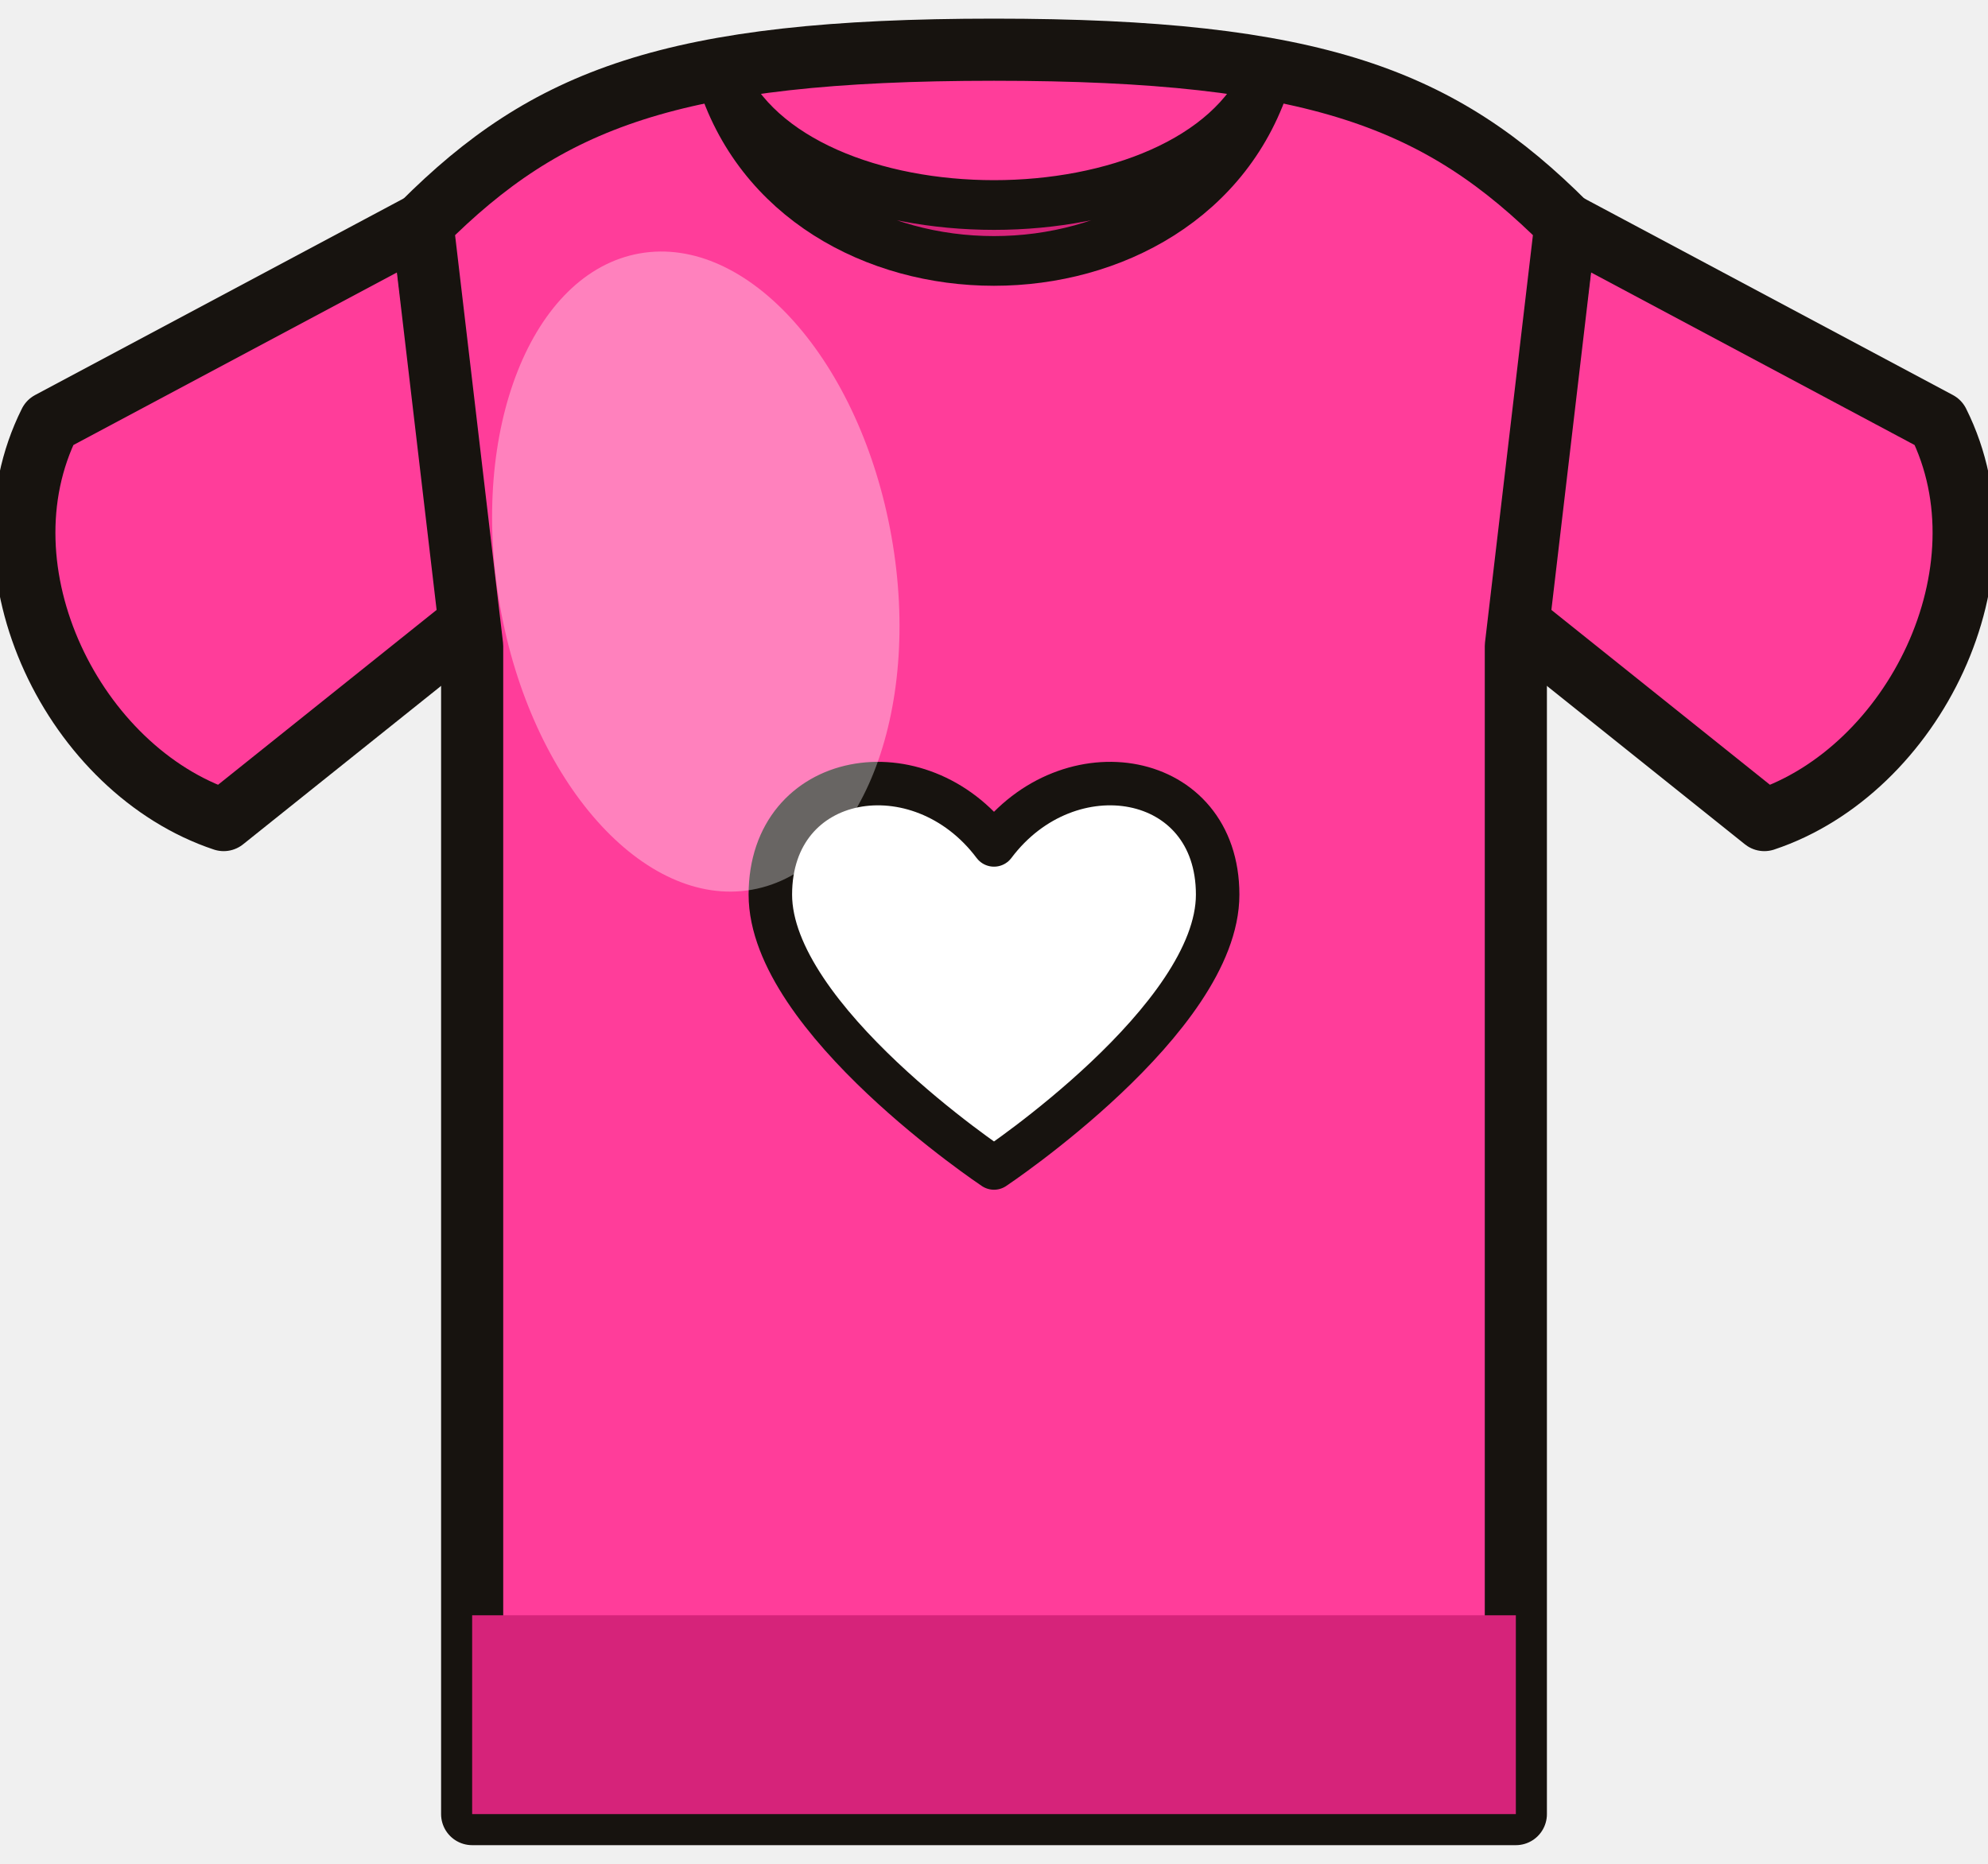
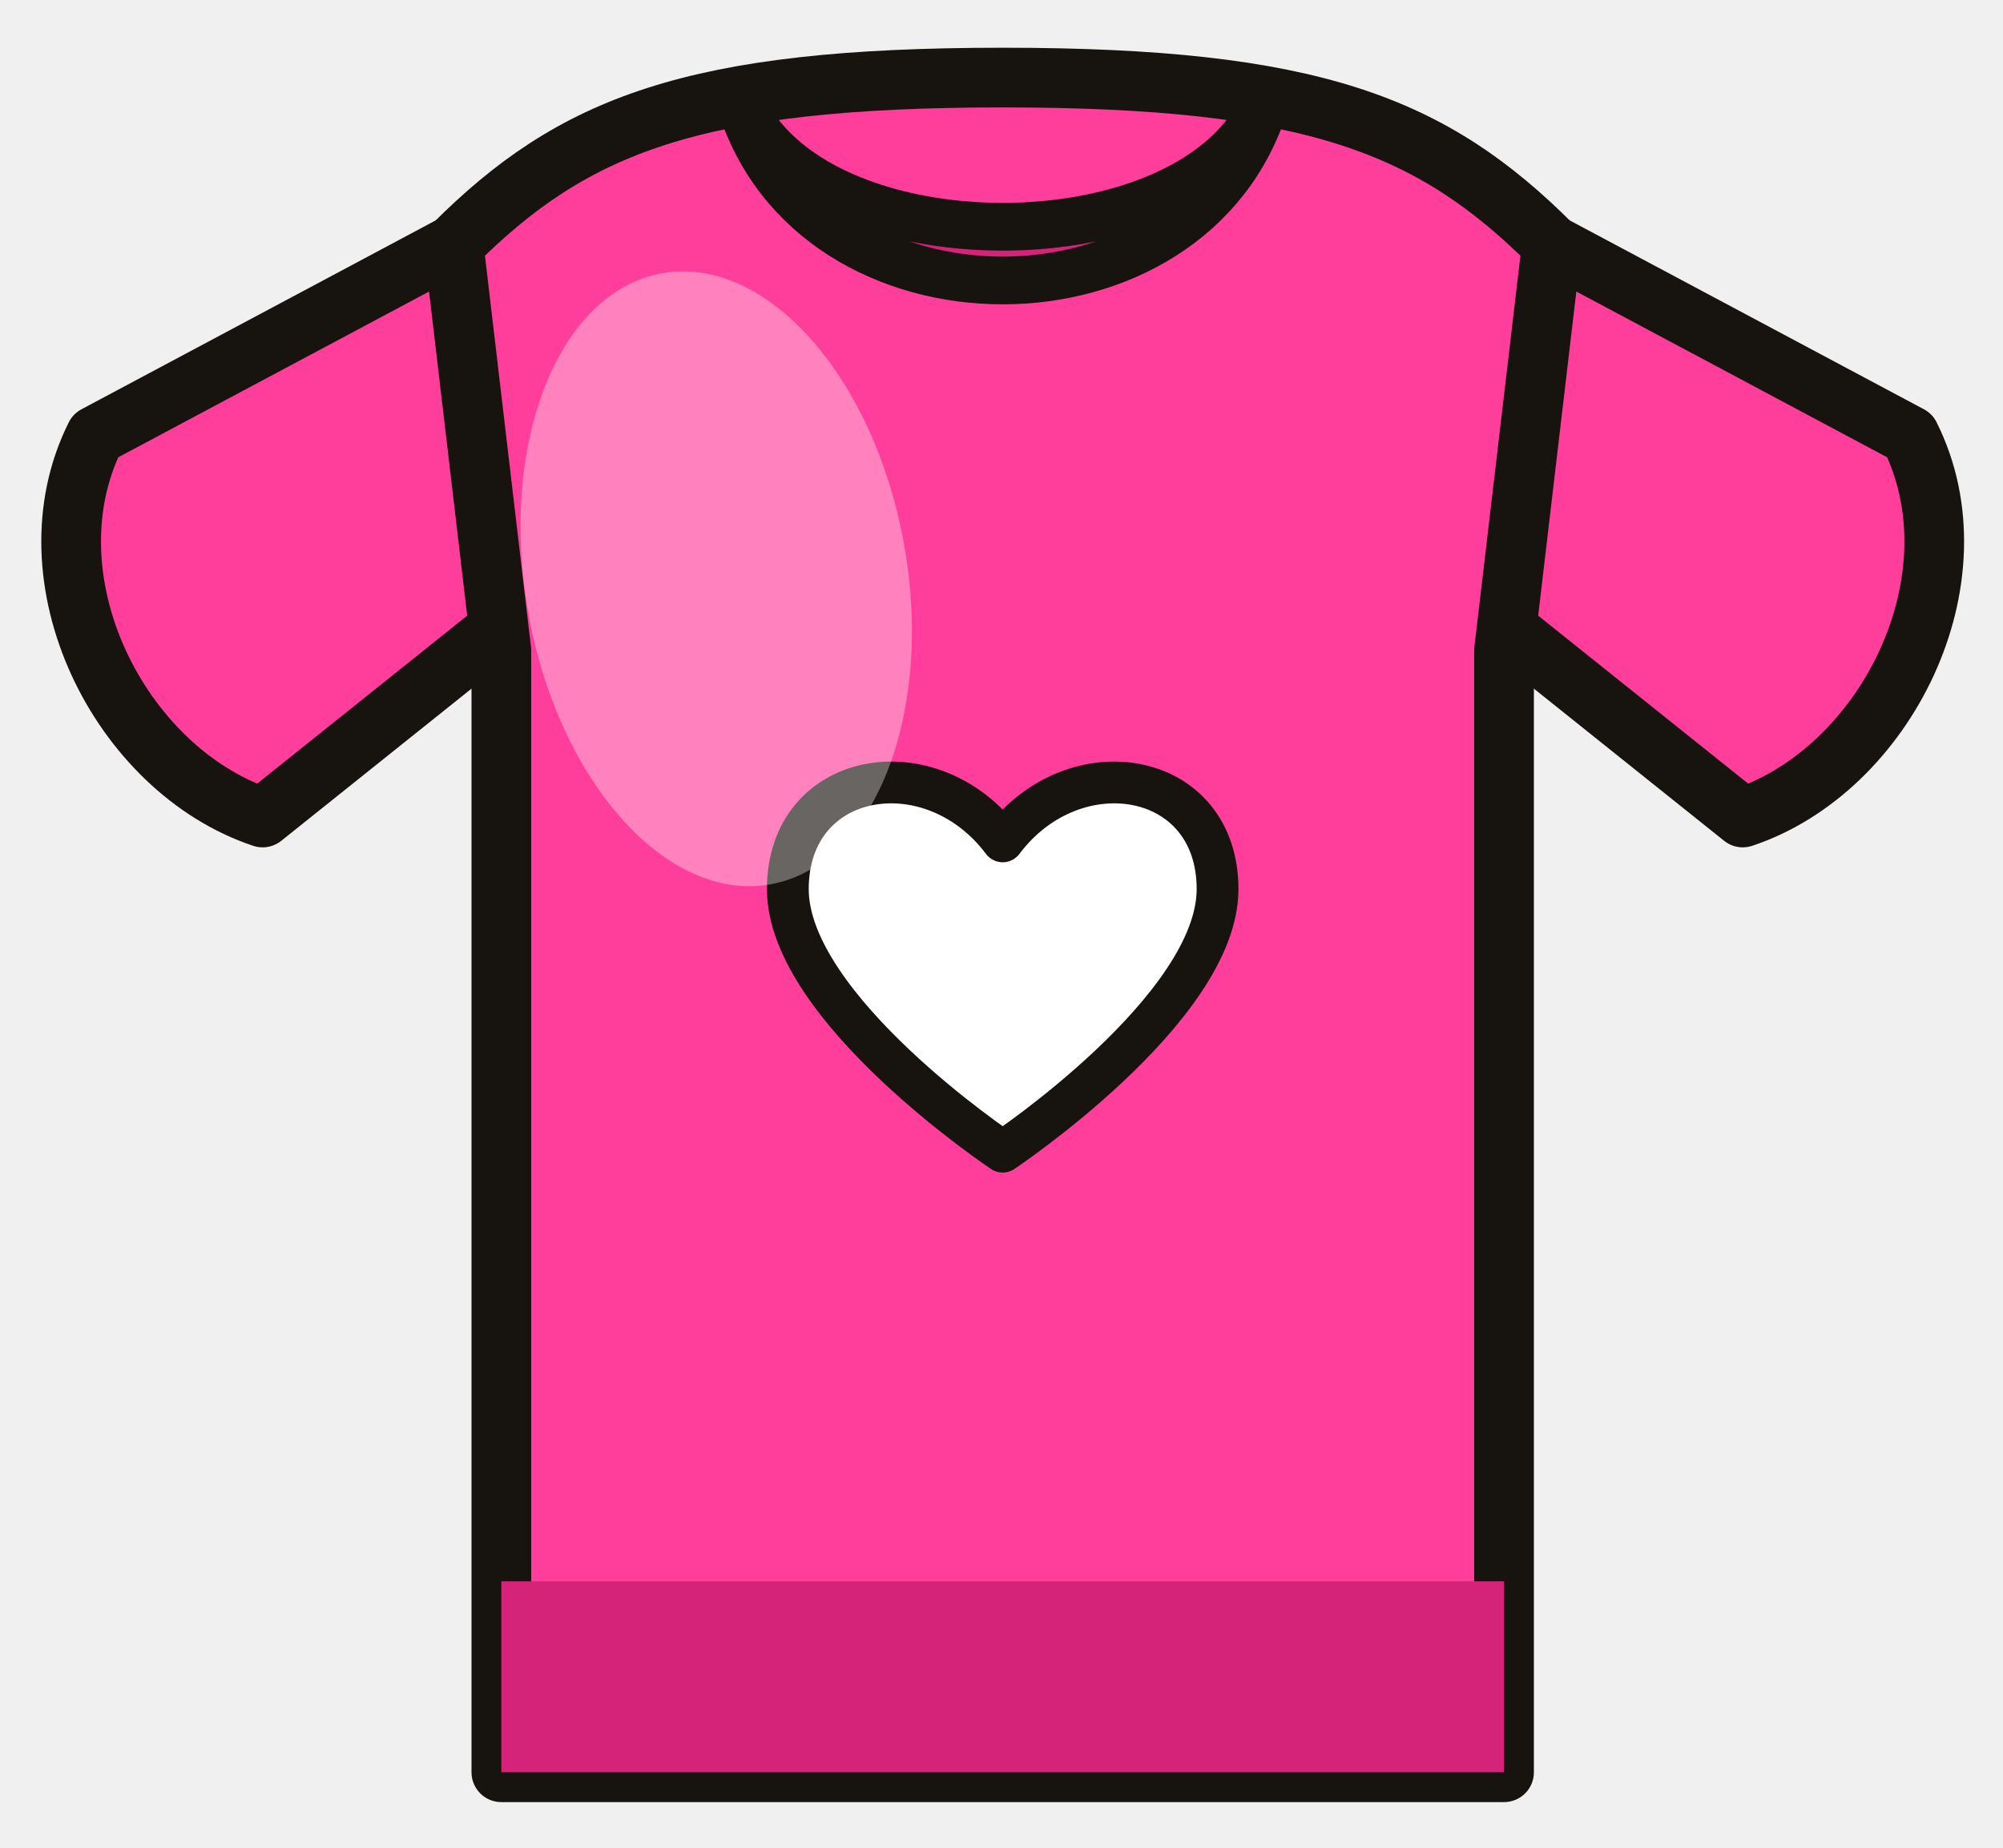
- <svg xmlns="http://www.w3.org/2000/svg" viewBox="0 0 160 150">
+ <svg xmlns="http://www.w3.org/2000/svg" viewBox="-4 -2.5 167.8 154.8">
  <path d="M 34 18 L 4 34 C -2 46 6 62 18 66 L 38 50 Z" fill="#FF3D9A" stroke="#17130F" stroke-width="5" stroke-linejoin="round" />
  <path d="M 126 18 L 156 34 C 162 46 154 62 142 66 L 122 50 Z" fill="#FF3D9A" stroke="#17130F" stroke-width="5" stroke-linejoin="round" />
  <path d="M 34 18 C 44 8 54 4 80 4 C 106 4 116 8 126 18 L 122 52 L 122 146 L 38 146 L 38 52 Z" fill="#FF3D9A" stroke="#17130F" stroke-width="5" stroke-linejoin="round" />
  <rect x="38" y="130" width="84" height="16" fill="#D6237A" />
  <path d="M 58 6 C 64 20 96 20 102 6 C 96 26 64 26 58 6 Z" fill="#D6237A" stroke="#17130F" stroke-width="4" stroke-linejoin="round" />
  <path d="M 80 68 C 74 60 62 62 62 72 C 62 82 80 94 80 94 C 80 94 98 82 98 72 C 98 62 86 60 80 68 Z" fill="#FFFFFF" stroke="#17130F" stroke-width="3.5" stroke-linejoin="round" />
  <ellipse cx="56" cy="46" rx="16" ry="26" fill="#FFFFFF" opacity="0.35" transform="rotate(-10 56 46)" />
</svg>
